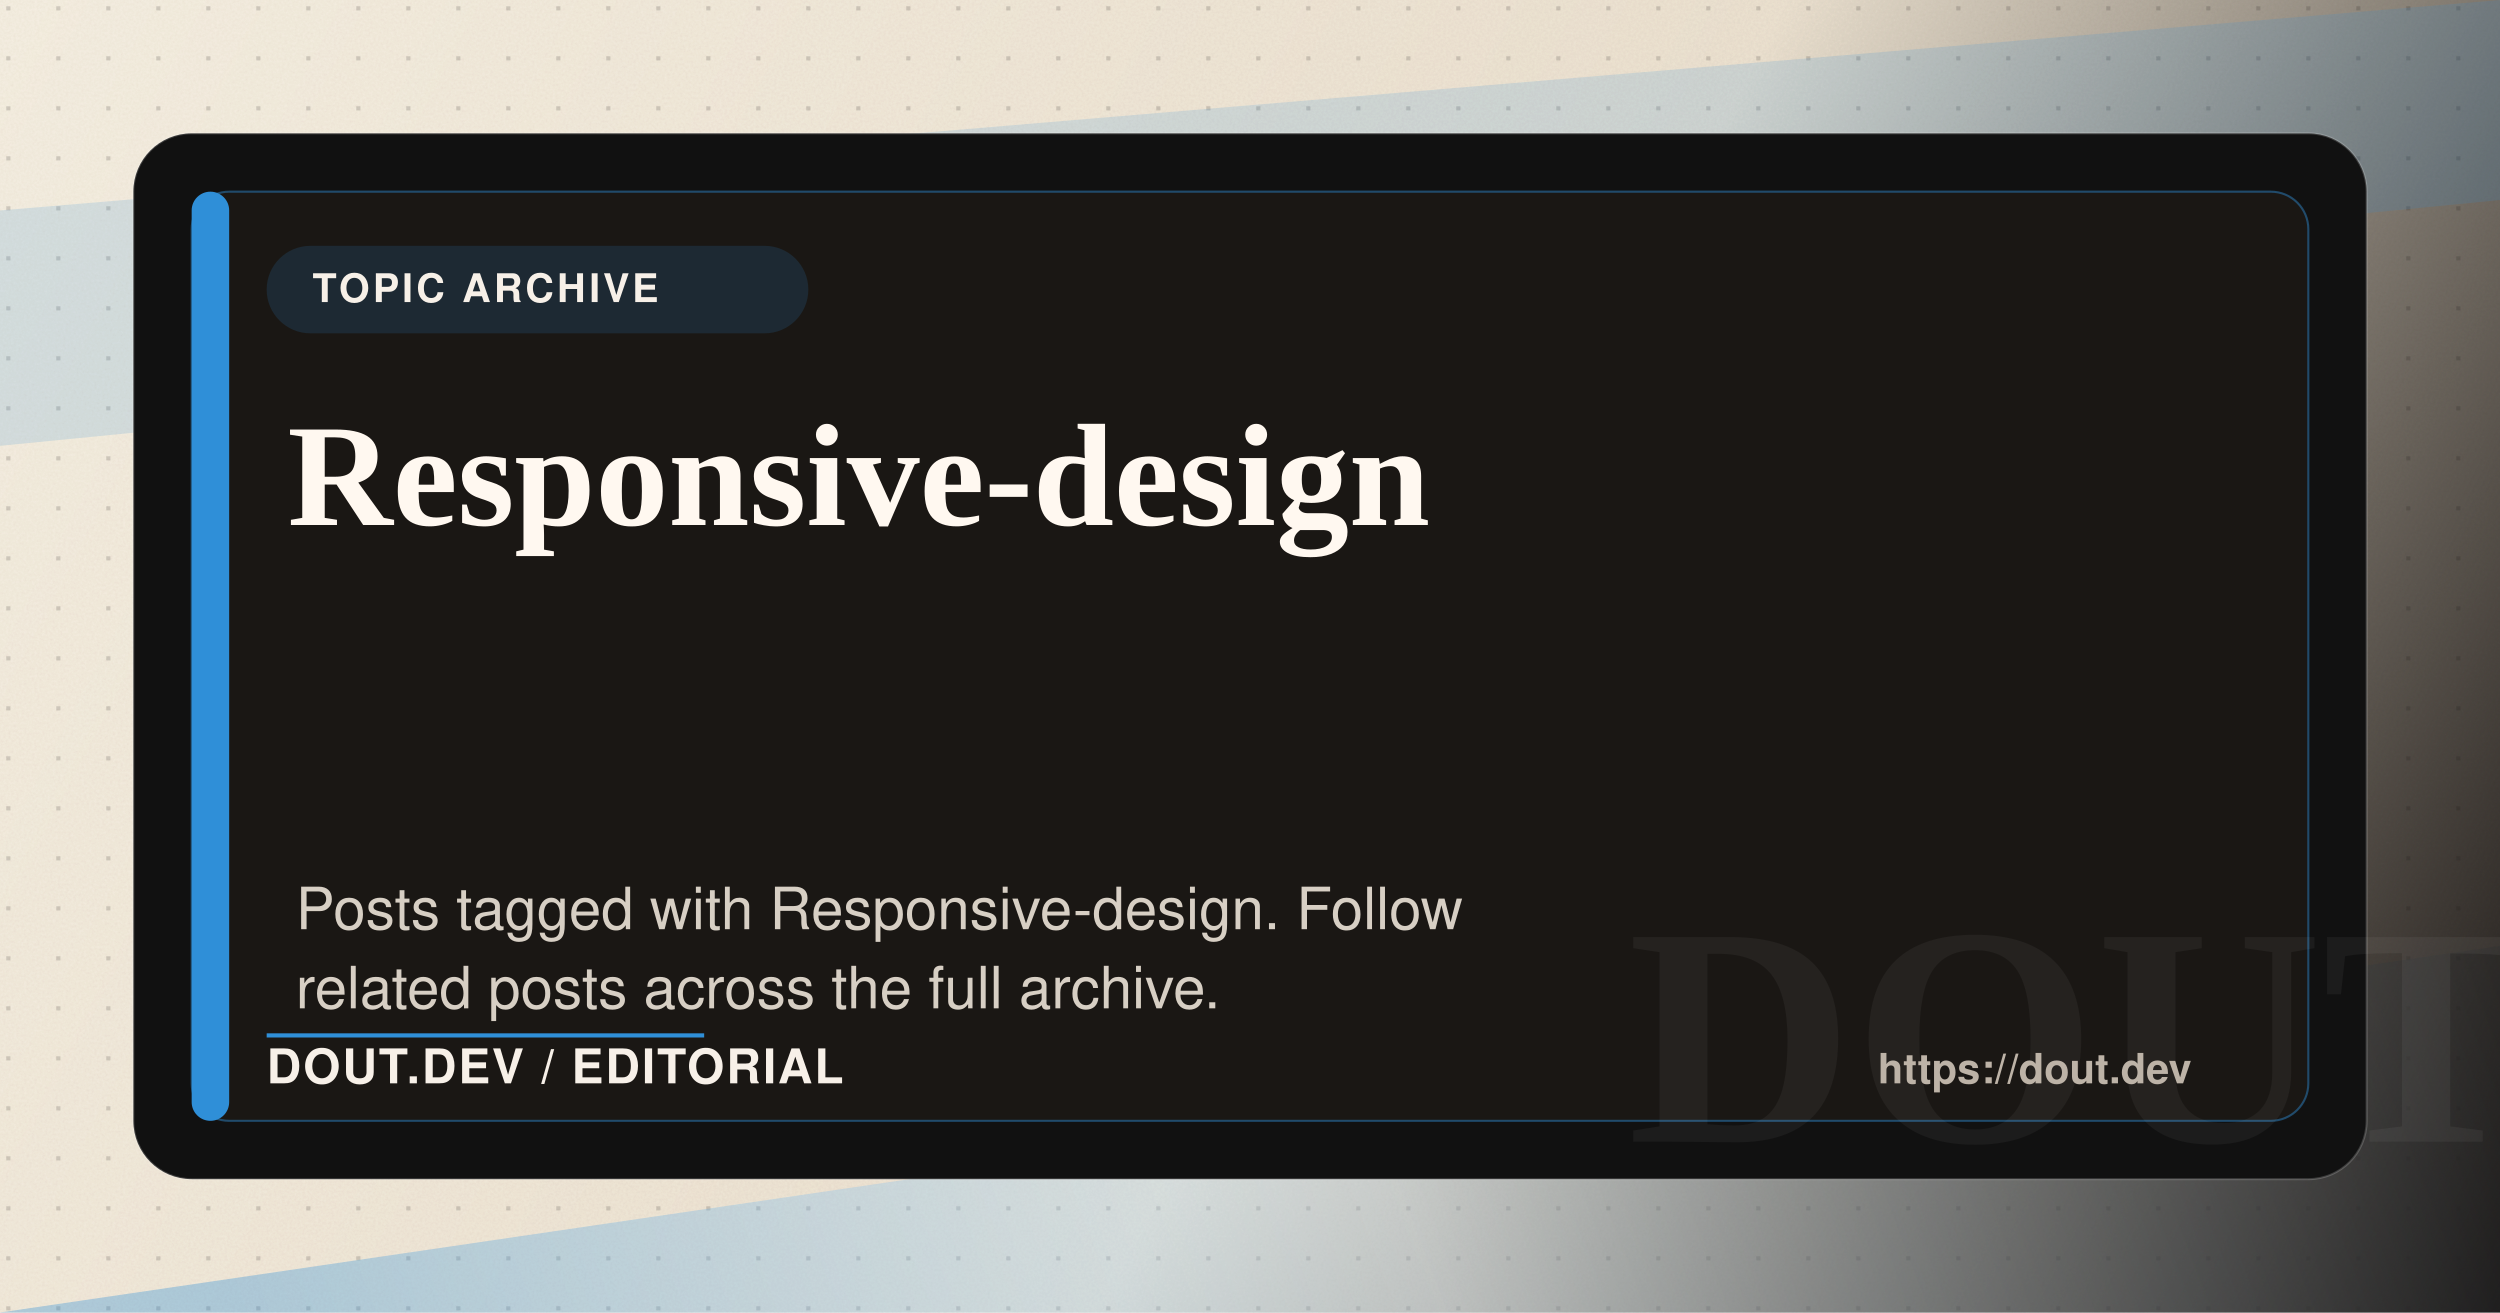
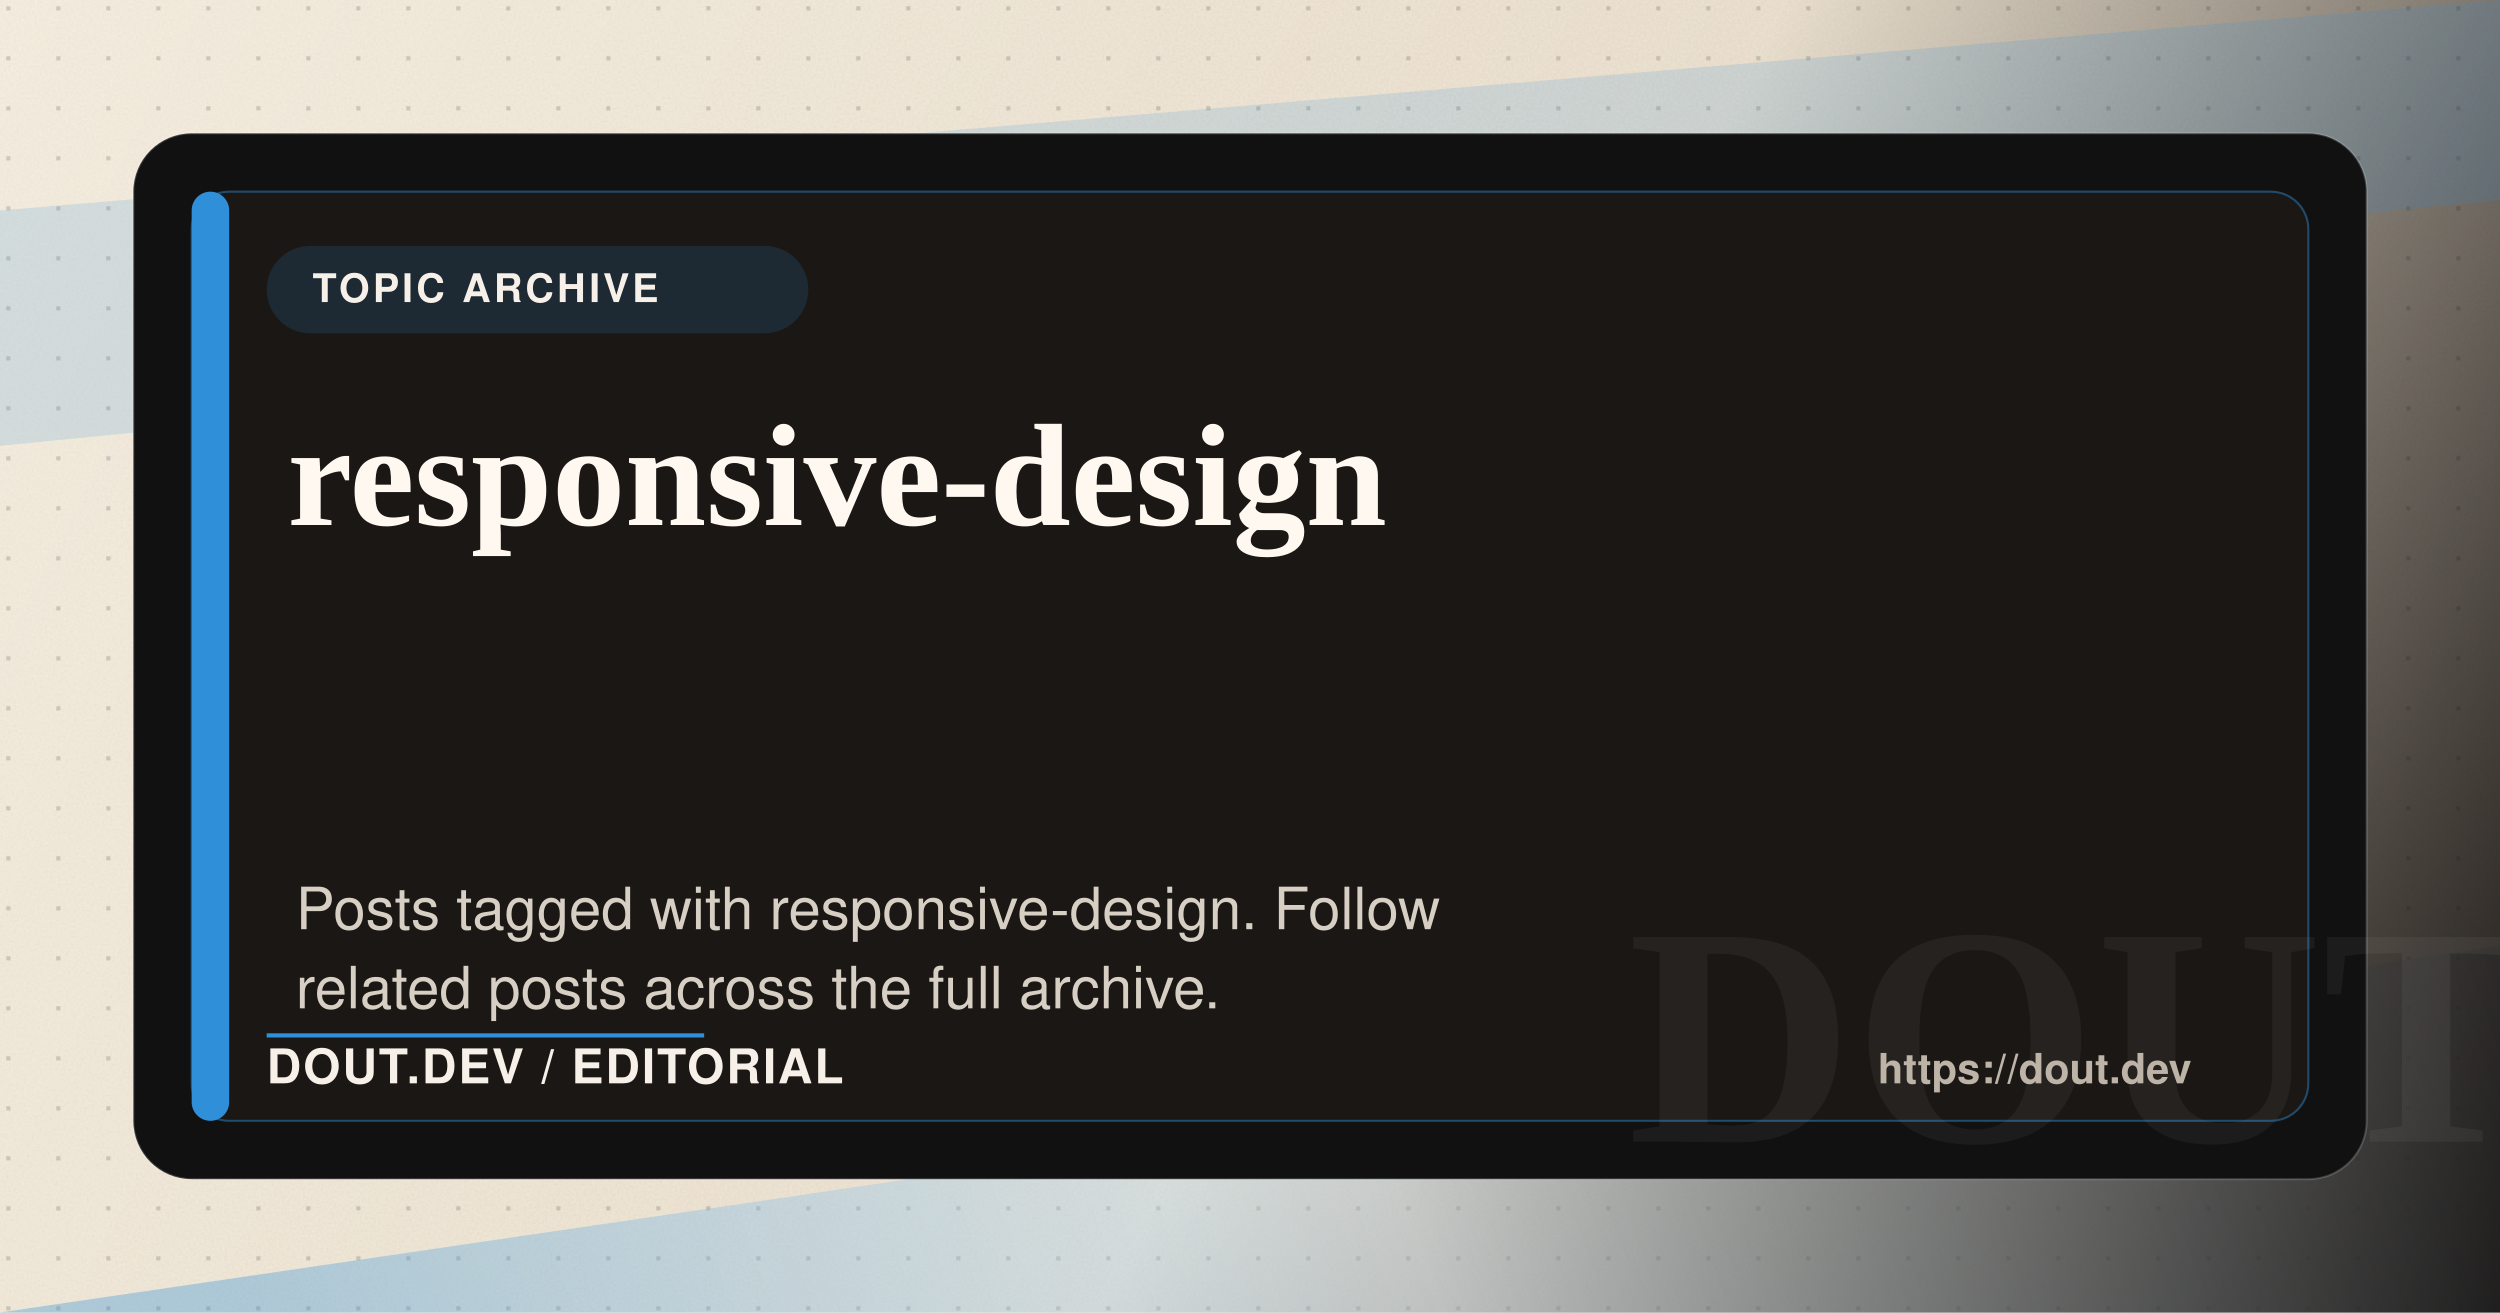
<svg xmlns="http://www.w3.org/2000/svg" width="1200" height="630" viewBox="0 0 1200 630" fill="none">
  <defs>
    <filter id="paperTexture" x="0" y="0" width="100%" height="100%" color-interpolation-filters="sRGB">
      <feTurbulence type="fractalNoise" baseFrequency="0.8" numOctaves="3" seed="17" result="noise" />
      <feColorMatrix in="noise" type="matrix" values="0 0 0 0 0.52 0 0 0 0 0.48 0 0 0 0 0.42 0 0 0 0.08 0" />
      <feBlend in="SourceGraphic" mode="multiply" />
    </filter>
    <linearGradient id="paper" x1="0" y1="0" x2="1200" y2="630" gradientUnits="userSpaceOnUse">
      <stop stop-color="#F6EFE2" />
      <stop offset="0.56" stop-color="#ECE2D1" />
      <stop offset="1" stop-color="#15110F" />
    </linearGradient>
    <linearGradient id="accentSweep" x1="72" y1="520" x2="1128" y2="120" gradientUnits="userSpaceOnUse">
      <stop stop-color="#2f8fd8" />
      <stop offset="0.48" stop-color="#cfeaff" />
      <stop offset="1" stop-color="#111111" />
    </linearGradient>
    <pattern id="dotGrid" width="24" height="24" patternUnits="userSpaceOnUse">
      <rect x="3" y="3" width="2" height="2" fill="#16120F" fill-opacity="0.16" />
    </pattern>
  </defs>
  <rect width="1200" height="630" fill="url(#paper)" filter="url(#paperTexture)" />
  <rect width="1200" height="630" fill="url(#dotGrid)" />
  <path d="M0 630 L1200 454 L1200 630 Z" fill="url(#accentSweep)" opacity="0.34" />
  <path d="M0 101 L1200 0 L1200 96 L0 214 Z" fill="#2f8fd8" opacity="0.16" />
  <rect x="64" y="64" width="1072" height="502" rx="28" fill="#111111" stroke="#FFFFFF" stroke-opacity="0.18" />
  <rect x="92" y="92" width="1016" height="446" rx="18" fill="#1A1714" stroke="#2f8fd8" stroke-opacity="0.45" />
  <rect x="92" y="92" width="18" height="446" rx="9" fill="#2f8fd8" />
  <rect x="128" y="118" width="260" height="42" rx="21" ry="21" fill="#2f8fd8" fill-opacity="0.16" />
  <text x="150" y="145" fill="#F7F0E8" font-family="Avenir Next, Segoe UI, Helvetica, Arial, sans-serif" font-size="19" font-weight="800" letter-spacing="0.08em">TOPIC ARCHIVE</text>
  <text x="998" y="548" text-anchor="middle" fill="#FFFFFF" fill-opacity="0.05" font-family="Georgia, Times New Roman, serif" font-size="150" font-weight="700" letter-spacing="0">DOUT</text>
  <text x="138" y="252" fill="#FFF8F0" font-family="Georgia, Times New Roman, serif" font-size="70" font-weight="700" letter-spacing="0">
-     <tspan x="138" dy="0">Responsive-design</tspan>
+     <tspan x="138" dy="0">responsive-design</tspan>
  </text>
  <text x="142" y="446" fill="#D7CFC4" font-family="Avenir Next, Segoe UI, Helvetica, Arial, sans-serif" font-size="28" font-weight="500" letter-spacing="0">
-     <tspan x="142" dy="0">Posts tagged with Responsive-design. Follow</tspan>
+     <tspan x="142" dy="0">Posts tagged with responsive-design. Follow</tspan>
    <tspan x="142" dy="38">related posts across the full archive.</tspan>
  </text>
  <rect x="128" y="496" width="210" height="2" fill="#2f8fd8" />
  <text x="128" y="520" fill="#F7F0E8" font-family="Avenir Next, Segoe UI, Helvetica, Arial, sans-serif" font-size="23" font-weight="800" letter-spacing="0.04em">DOUT.DEV / EDITORIAL</text>
  <text x="1052" y="520" text-anchor="end" fill="#BDB3A7" font-family="Avenir Next, Segoe UI, Helvetica, Arial, sans-serif" font-size="20" font-weight="600" letter-spacing="0">https://dout.dev</text>
</svg>
